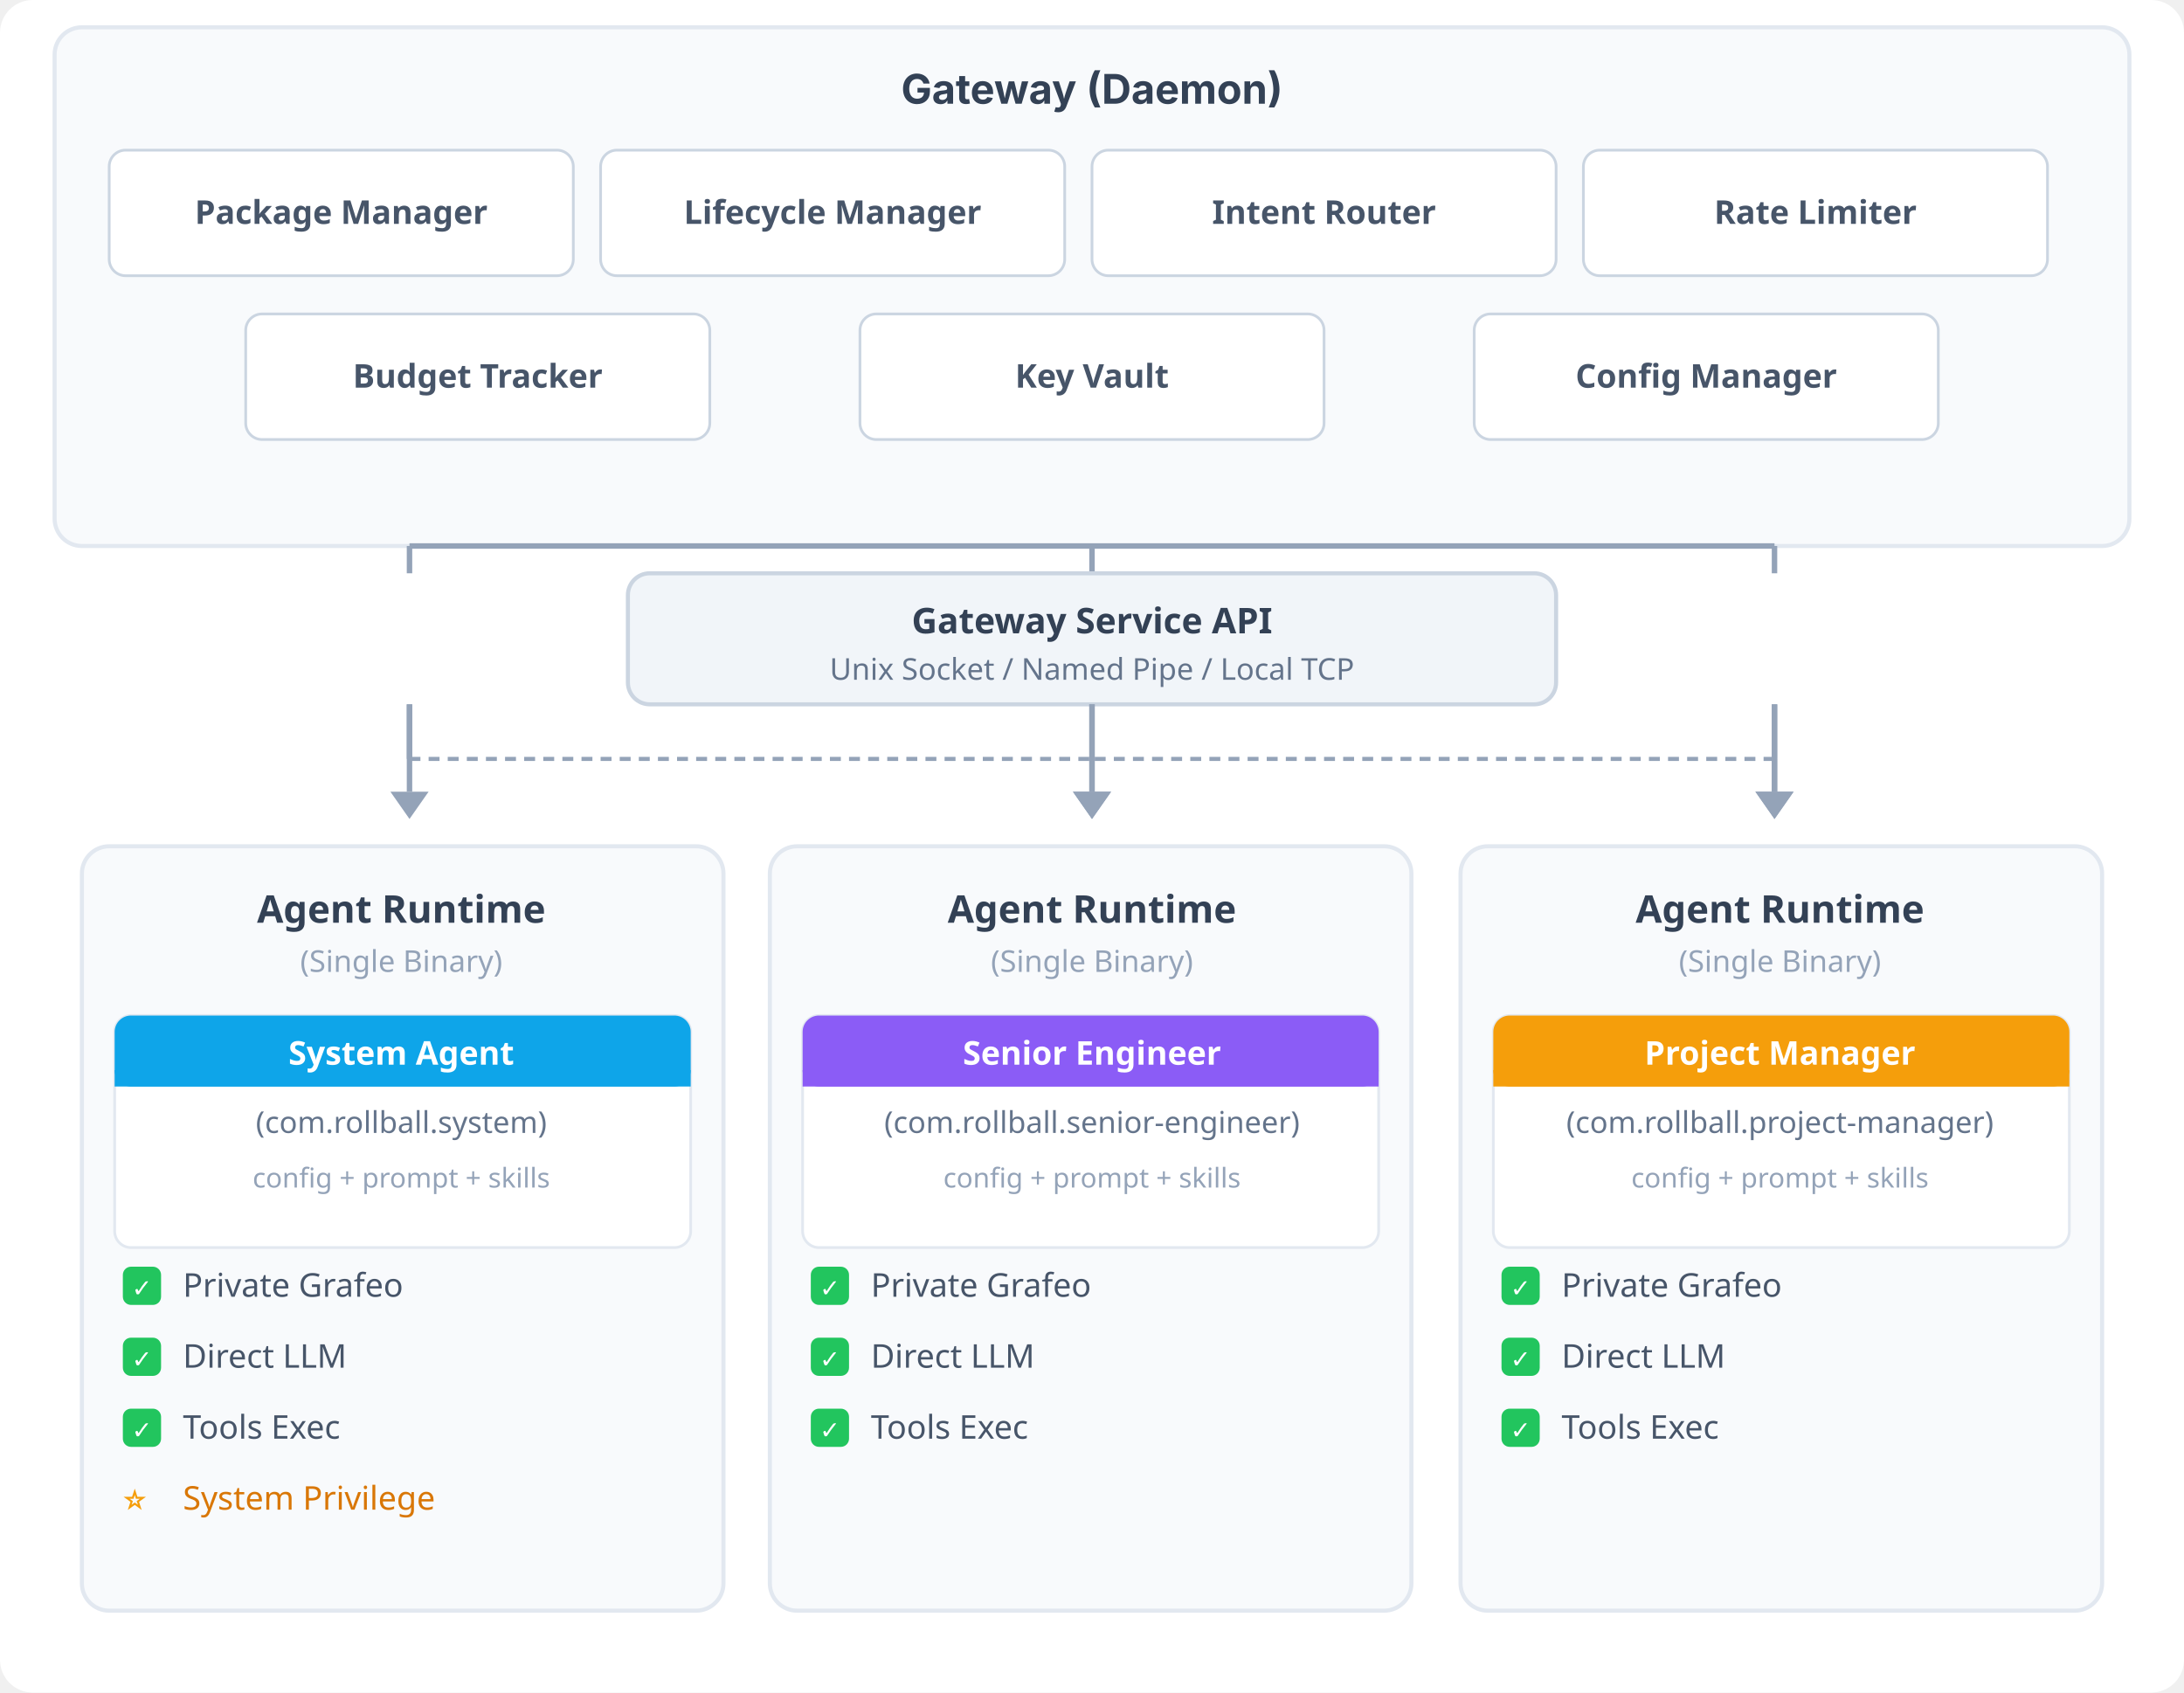
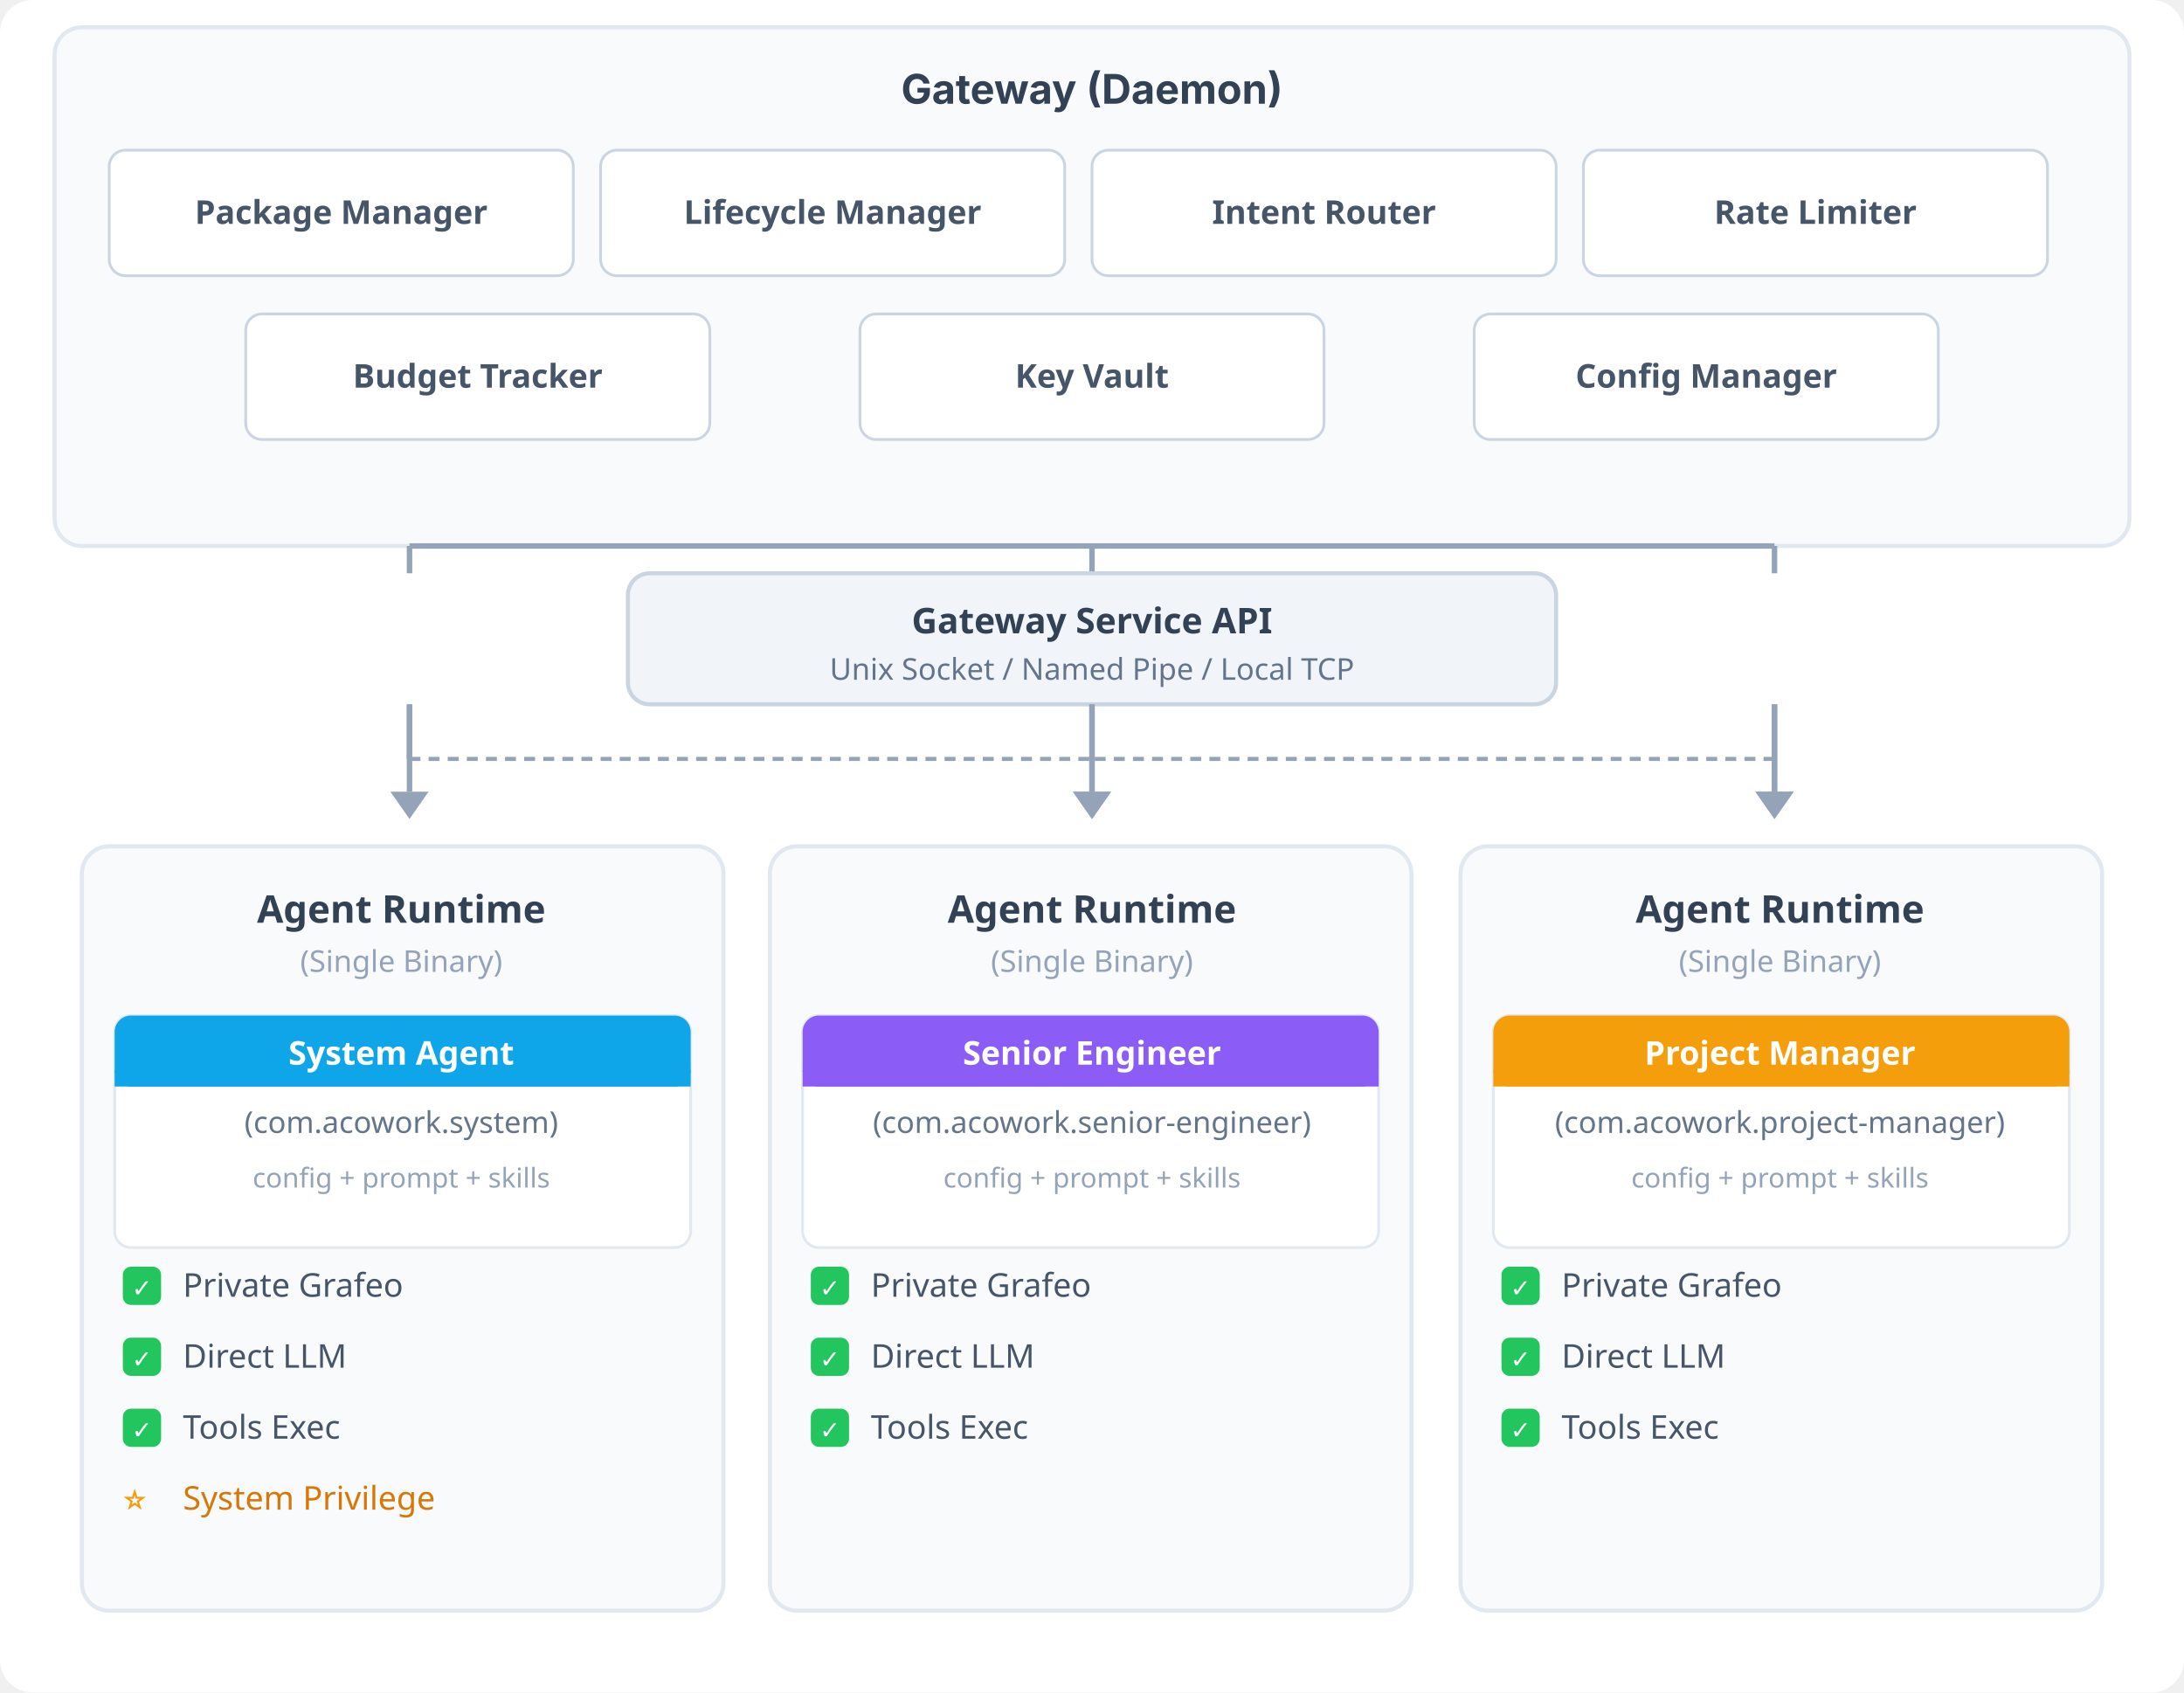
<svg xmlns="http://www.w3.org/2000/svg" viewBox="0 0 800 620" width="100%" height="100%">
  <rect width="800" height="620" fill="#ffffff" rx="12" />
  <rect x="20" y="10" width="760" height="190" rx="10" fill="#f8fafc" stroke="#e2e8f0" stroke-width="1.5" />
  <text x="400" y="38" text-anchor="middle" fill="#334155" font-family="system-ui, -apple-system, sans-serif" font-size="15" font-weight="700">Gateway (Daemon)</text>
  <rect x="40" y="55" width="170" height="46" rx="6" fill="#ffffff" stroke="#cbd5e1" stroke-width="1" />
  <text x="125" y="82" text-anchor="middle" fill="#475569" font-family="system-ui, sans-serif" font-size="12" font-weight="600">Package Manager</text>
  <rect x="220" y="55" width="170" height="46" rx="6" fill="#ffffff" stroke="#cbd5e1" stroke-width="1" />
  <text x="305" y="82" text-anchor="middle" fill="#475569" font-family="system-ui, sans-serif" font-size="12" font-weight="600">Lifecycle Manager</text>
  <rect x="400" y="55" width="170" height="46" rx="6" fill="#ffffff" stroke="#cbd5e1" stroke-width="1" />
  <text x="485" y="82" text-anchor="middle" fill="#475569" font-family="system-ui, sans-serif" font-size="12" font-weight="600">Intent Router</text>
  <rect x="580" y="55" width="170" height="46" rx="6" fill="#ffffff" stroke="#cbd5e1" stroke-width="1" />
  <text x="665" y="82" text-anchor="middle" fill="#475569" font-family="system-ui, sans-serif" font-size="12" font-weight="600">Rate Limiter</text>
  <rect x="90" y="115" width="170" height="46" rx="6" fill="#ffffff" stroke="#cbd5e1" stroke-width="1" />
  <text x="175" y="142" text-anchor="middle" fill="#475569" font-family="system-ui, sans-serif" font-size="12" font-weight="600">Budget Tracker</text>
  <rect x="315" y="115" width="170" height="46" rx="6" fill="#ffffff" stroke="#cbd5e1" stroke-width="1" />
  <text x="400" y="142" text-anchor="middle" fill="#475569" font-family="system-ui, sans-serif" font-size="12" font-weight="600">Key Vault</text>
  <rect x="540" y="115" width="170" height="46" rx="6" fill="#ffffff" stroke="#cbd5e1" stroke-width="1" />
  <text x="625" y="142" text-anchor="middle" fill="#475569" font-family="system-ui, sans-serif" font-size="12" font-weight="600">Config Manager</text>
  <line x1="150" y1="200" x2="650" y2="200" stroke="#94a3b8" stroke-width="2" />
  <line x1="400" y1="200" x2="400" y2="210" stroke="#94a3b8" stroke-width="2" />
  <line x1="150" y1="200" x2="150" y2="210" stroke="#94a3b8" stroke-width="2" />
  <line x1="650" y1="200" x2="650" y2="210" stroke="#94a3b8" stroke-width="2" />
  <rect x="230" y="210" width="340" height="48" rx="8" fill="#f1f5f9" stroke="#cbd5e1" stroke-width="1.5" />
  <text x="400" y="232" text-anchor="middle" fill="#334155" font-family="system-ui, sans-serif" font-size="13" font-weight="700">Gateway Service API</text>
  <text x="400" y="249" text-anchor="middle" fill="#64748b" font-family="system-ui, sans-serif" font-size="11">Unix Socket / Named Pipe / Local TCP</text>
  <line x1="150" y1="258" x2="150" y2="278" stroke="#94a3b8" stroke-width="2" />
  <line x1="150" y1="278" x2="400" y2="278" stroke="#94a3b8" stroke-width="1.5" stroke-dasharray="4,3" />
  <line x1="400" y1="258" x2="400" y2="290" stroke="#94a3b8" stroke-width="2" />
  <polygon points="393,290 400,300 407,290" fill="#94a3b8" />
  <line x1="650" y1="258" x2="650" y2="278" stroke="#94a3b8" stroke-width="2" />
  <line x1="650" y1="278" x2="400" y2="278" stroke="#94a3b8" stroke-width="1.5" stroke-dasharray="4,3" />
  <line x1="650" y1="278" x2="650" y2="290" stroke="#94a3b8" stroke-width="2" />
  <polygon points="643,290 650,300 657,290" fill="#94a3b8" />
  <line x1="400" y1="258" x2="400" y2="290" stroke="#94a3b8" stroke-width="2" />
  <polygon points="393,290 400,300 407,290" fill="#94a3b8" />
  <line x1="150" y1="258" x2="150" y2="290" stroke="#94a3b8" stroke-width="2" />
  <polygon points="143,290 150,300 157,290" fill="#94a3b8" />
  <line x1="650" y1="258" x2="650" y2="290" stroke="#94a3b8" stroke-width="2" />
  <polygon points="643,290 650,300 657,290" fill="#94a3b8" />
  <rect x="30" y="310" width="235" height="280" rx="10" fill="#f8fafc" stroke="#e2e8f0" stroke-width="1.5" />
  <text x="147" y="338" text-anchor="middle" fill="#334155" font-family="system-ui, sans-serif" font-size="14" font-weight="700">Agent Runtime</text>
  <text x="147" y="356" text-anchor="middle" fill="#94a3b8" font-family="system-ui, sans-serif" font-size="11">(Single Binary)</text>
  <rect x="42" y="372" width="211" height="85" rx="6" fill="#ffffff" stroke="#e2e8f0" stroke-width="1" />
  <rect x="42" y="372" width="211" height="26" rx="6" fill="#0ea5e9" />
  <rect x="42" y="392" width="211" height="6" fill="#0ea5e9" />
  <text x="147" y="390" text-anchor="middle" fill="white" font-family="system-ui, sans-serif" font-size="12" font-weight="600">System Agent</text>
-   <text x="147" y="415" text-anchor="middle" fill="#64748b" font-family="system-ui, sans-serif" font-size="11">(com.rollball.system)</text>
+   <text x="147" y="415" text-anchor="middle" fill="#64748b" font-family="system-ui, sans-serif" font-size="11">(com.acowork.system)</text>
  <text x="147" y="435" text-anchor="middle" fill="#94a3b8" font-family="system-ui, sans-serif" font-size="10">config + prompt + skills</text>
  <g transform="translate(45, 472)">
    <rect x="0" y="-8" width="14" height="14" rx="3" fill="#22c55e" />
    <text x="7" y="3" text-anchor="middle" fill="white" font-family="system-ui, sans-serif" font-size="9" font-weight="bold">✓</text>
    <text x="22" y="3" fill="#475569" font-family="system-ui, sans-serif" font-size="12">Private Grafeo</text>
  </g>
  <g transform="translate(45, 498)">
    <rect x="0" y="-8" width="14" height="14" rx="3" fill="#22c55e" />
    <text x="7" y="3" text-anchor="middle" fill="white" font-family="system-ui, sans-serif" font-size="9" font-weight="bold">✓</text>
    <text x="22" y="3" fill="#475569" font-family="system-ui, sans-serif" font-size="12">Direct LLM</text>
  </g>
  <g transform="translate(45, 524)">
    <rect x="0" y="-8" width="14" height="14" rx="3" fill="#22c55e" />
    <text x="7" y="3" text-anchor="middle" fill="white" font-family="system-ui, sans-serif" font-size="9" font-weight="bold">✓</text>
    <text x="22" y="3" fill="#475569" font-family="system-ui, sans-serif" font-size="12">Tools Exec</text>
  </g>
  <g transform="translate(45, 550)">
    <text x="0" y="3" fill="#f59e0b" font-family="system-ui, sans-serif" font-size="13">⭐</text>
    <text x="22" y="3" fill="#d97706" font-family="system-ui, sans-serif" font-size="12" font-weight="500">System Privilege</text>
  </g>
  <rect x="282" y="310" width="235" height="280" rx="10" fill="#f8fafc" stroke="#e2e8f0" stroke-width="1.5" />
  <text x="400" y="338" text-anchor="middle" fill="#334155" font-family="system-ui, sans-serif" font-size="14" font-weight="700">Agent Runtime</text>
  <text x="400" y="356" text-anchor="middle" fill="#94a3b8" font-family="system-ui, sans-serif" font-size="11">(Single Binary)</text>
  <rect x="294" y="372" width="211" height="85" rx="6" fill="#ffffff" stroke="#e2e8f0" stroke-width="1" />
  <rect x="294" y="372" width="211" height="26" rx="6" fill="#8b5cf6" />
  <rect x="294" y="392" width="211" height="6" fill="#8b5cf6" />
  <text x="400" y="390" text-anchor="middle" fill="white" font-family="system-ui, sans-serif" font-size="12" font-weight="600">Senior Engineer</text>
-   <text x="400" y="415" text-anchor="middle" fill="#64748b" font-family="system-ui, sans-serif" font-size="11">(com.rollball.senior-engineer)</text>
+   <text x="400" y="415" text-anchor="middle" fill="#64748b" font-family="system-ui, sans-serif" font-size="11">(com.acowork.senior-engineer)</text>
  <text x="400" y="435" text-anchor="middle" fill="#94a3b8" font-family="system-ui, sans-serif" font-size="10">config + prompt + skills</text>
  <g transform="translate(297, 472)">
    <rect x="0" y="-8" width="14" height="14" rx="3" fill="#22c55e" />
    <text x="7" y="3" text-anchor="middle" fill="white" font-family="system-ui, sans-serif" font-size="9" font-weight="bold">✓</text>
    <text x="22" y="3" fill="#475569" font-family="system-ui, sans-serif" font-size="12">Private Grafeo</text>
  </g>
  <g transform="translate(297, 498)">
    <rect x="0" y="-8" width="14" height="14" rx="3" fill="#22c55e" />
    <text x="7" y="3" text-anchor="middle" fill="white" font-family="system-ui, sans-serif" font-size="9" font-weight="bold">✓</text>
    <text x="22" y="3" fill="#475569" font-family="system-ui, sans-serif" font-size="12">Direct LLM</text>
  </g>
  <g transform="translate(297, 524)">
    <rect x="0" y="-8" width="14" height="14" rx="3" fill="#22c55e" />
    <text x="7" y="3" text-anchor="middle" fill="white" font-family="system-ui, sans-serif" font-size="9" font-weight="bold">✓</text>
    <text x="22" y="3" fill="#475569" font-family="system-ui, sans-serif" font-size="12">Tools Exec</text>
  </g>
  <rect x="535" y="310" width="235" height="280" rx="10" fill="#f8fafc" stroke="#e2e8f0" stroke-width="1.5" />
  <text x="652" y="338" text-anchor="middle" fill="#334155" font-family="system-ui, sans-serif" font-size="14" font-weight="700">Agent Runtime</text>
  <text x="652" y="356" text-anchor="middle" fill="#94a3b8" font-family="system-ui, sans-serif" font-size="11">(Single Binary)</text>
  <rect x="547" y="372" width="211" height="85" rx="6" fill="#ffffff" stroke="#e2e8f0" stroke-width="1" />
  <rect x="547" y="372" width="211" height="26" rx="6" fill="#f59e0b" />
  <rect x="547" y="392" width="211" height="6" fill="#f59e0b" />
  <text x="652" y="390" text-anchor="middle" fill="white" font-family="system-ui, sans-serif" font-size="12" font-weight="600">Project Manager</text>
-   <text x="652" y="415" text-anchor="middle" fill="#64748b" font-family="system-ui, sans-serif" font-size="11">(com.rollball.project-manager)</text>
+   <text x="652" y="415" text-anchor="middle" fill="#64748b" font-family="system-ui, sans-serif" font-size="11">(com.acowork.project-manager)</text>
  <text x="652" y="435" text-anchor="middle" fill="#94a3b8" font-family="system-ui, sans-serif" font-size="10">config + prompt + skills</text>
  <g transform="translate(550, 472)">
    <rect x="0" y="-8" width="14" height="14" rx="3" fill="#22c55e" />
    <text x="7" y="3" text-anchor="middle" fill="white" font-family="system-ui, sans-serif" font-size="9" font-weight="bold">✓</text>
    <text x="22" y="3" fill="#475569" font-family="system-ui, sans-serif" font-size="12">Private Grafeo</text>
  </g>
  <g transform="translate(550, 498)">
    <rect x="0" y="-8" width="14" height="14" rx="3" fill="#22c55e" />
    <text x="7" y="3" text-anchor="middle" fill="white" font-family="system-ui, sans-serif" font-size="9" font-weight="bold">✓</text>
    <text x="22" y="3" fill="#475569" font-family="system-ui, sans-serif" font-size="12">Direct LLM</text>
  </g>
  <g transform="translate(550, 524)">
    <rect x="0" y="-8" width="14" height="14" rx="3" fill="#22c55e" />
    <text x="7" y="3" text-anchor="middle" fill="white" font-family="system-ui, sans-serif" font-size="9" font-weight="bold">✓</text>
    <text x="22" y="3" fill="#475569" font-family="system-ui, sans-serif" font-size="12">Tools Exec</text>
  </g>
</svg>
